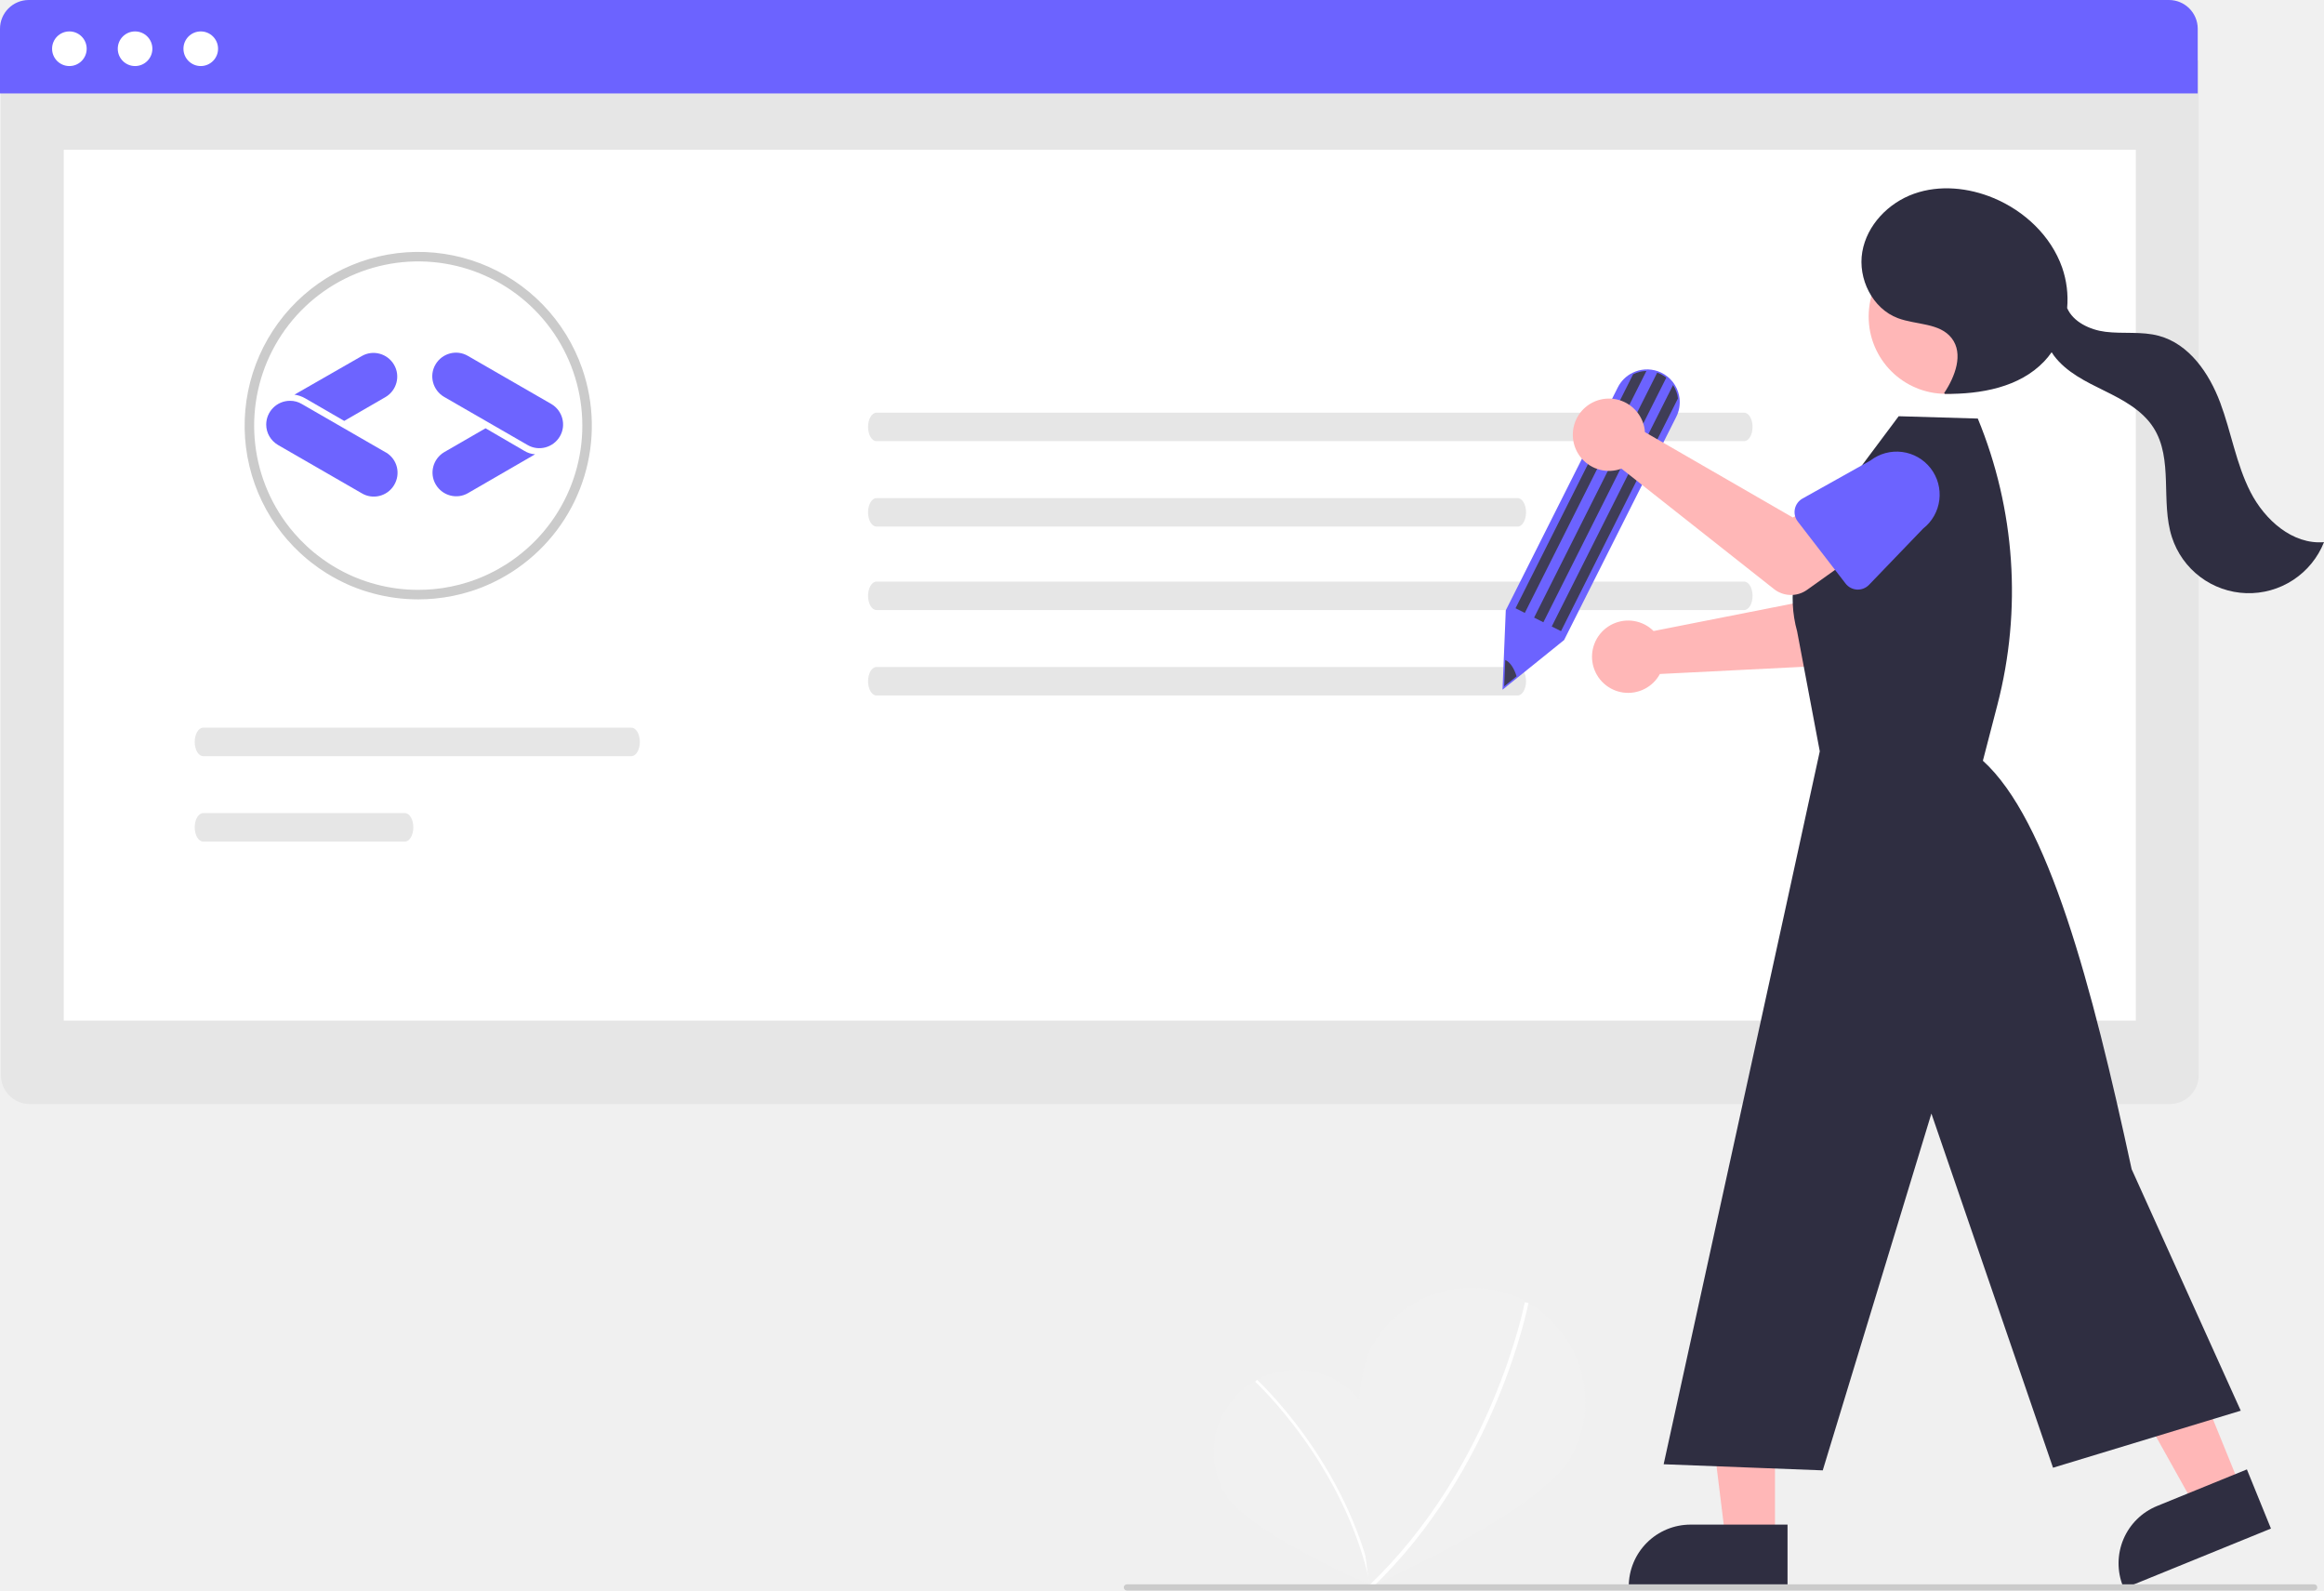
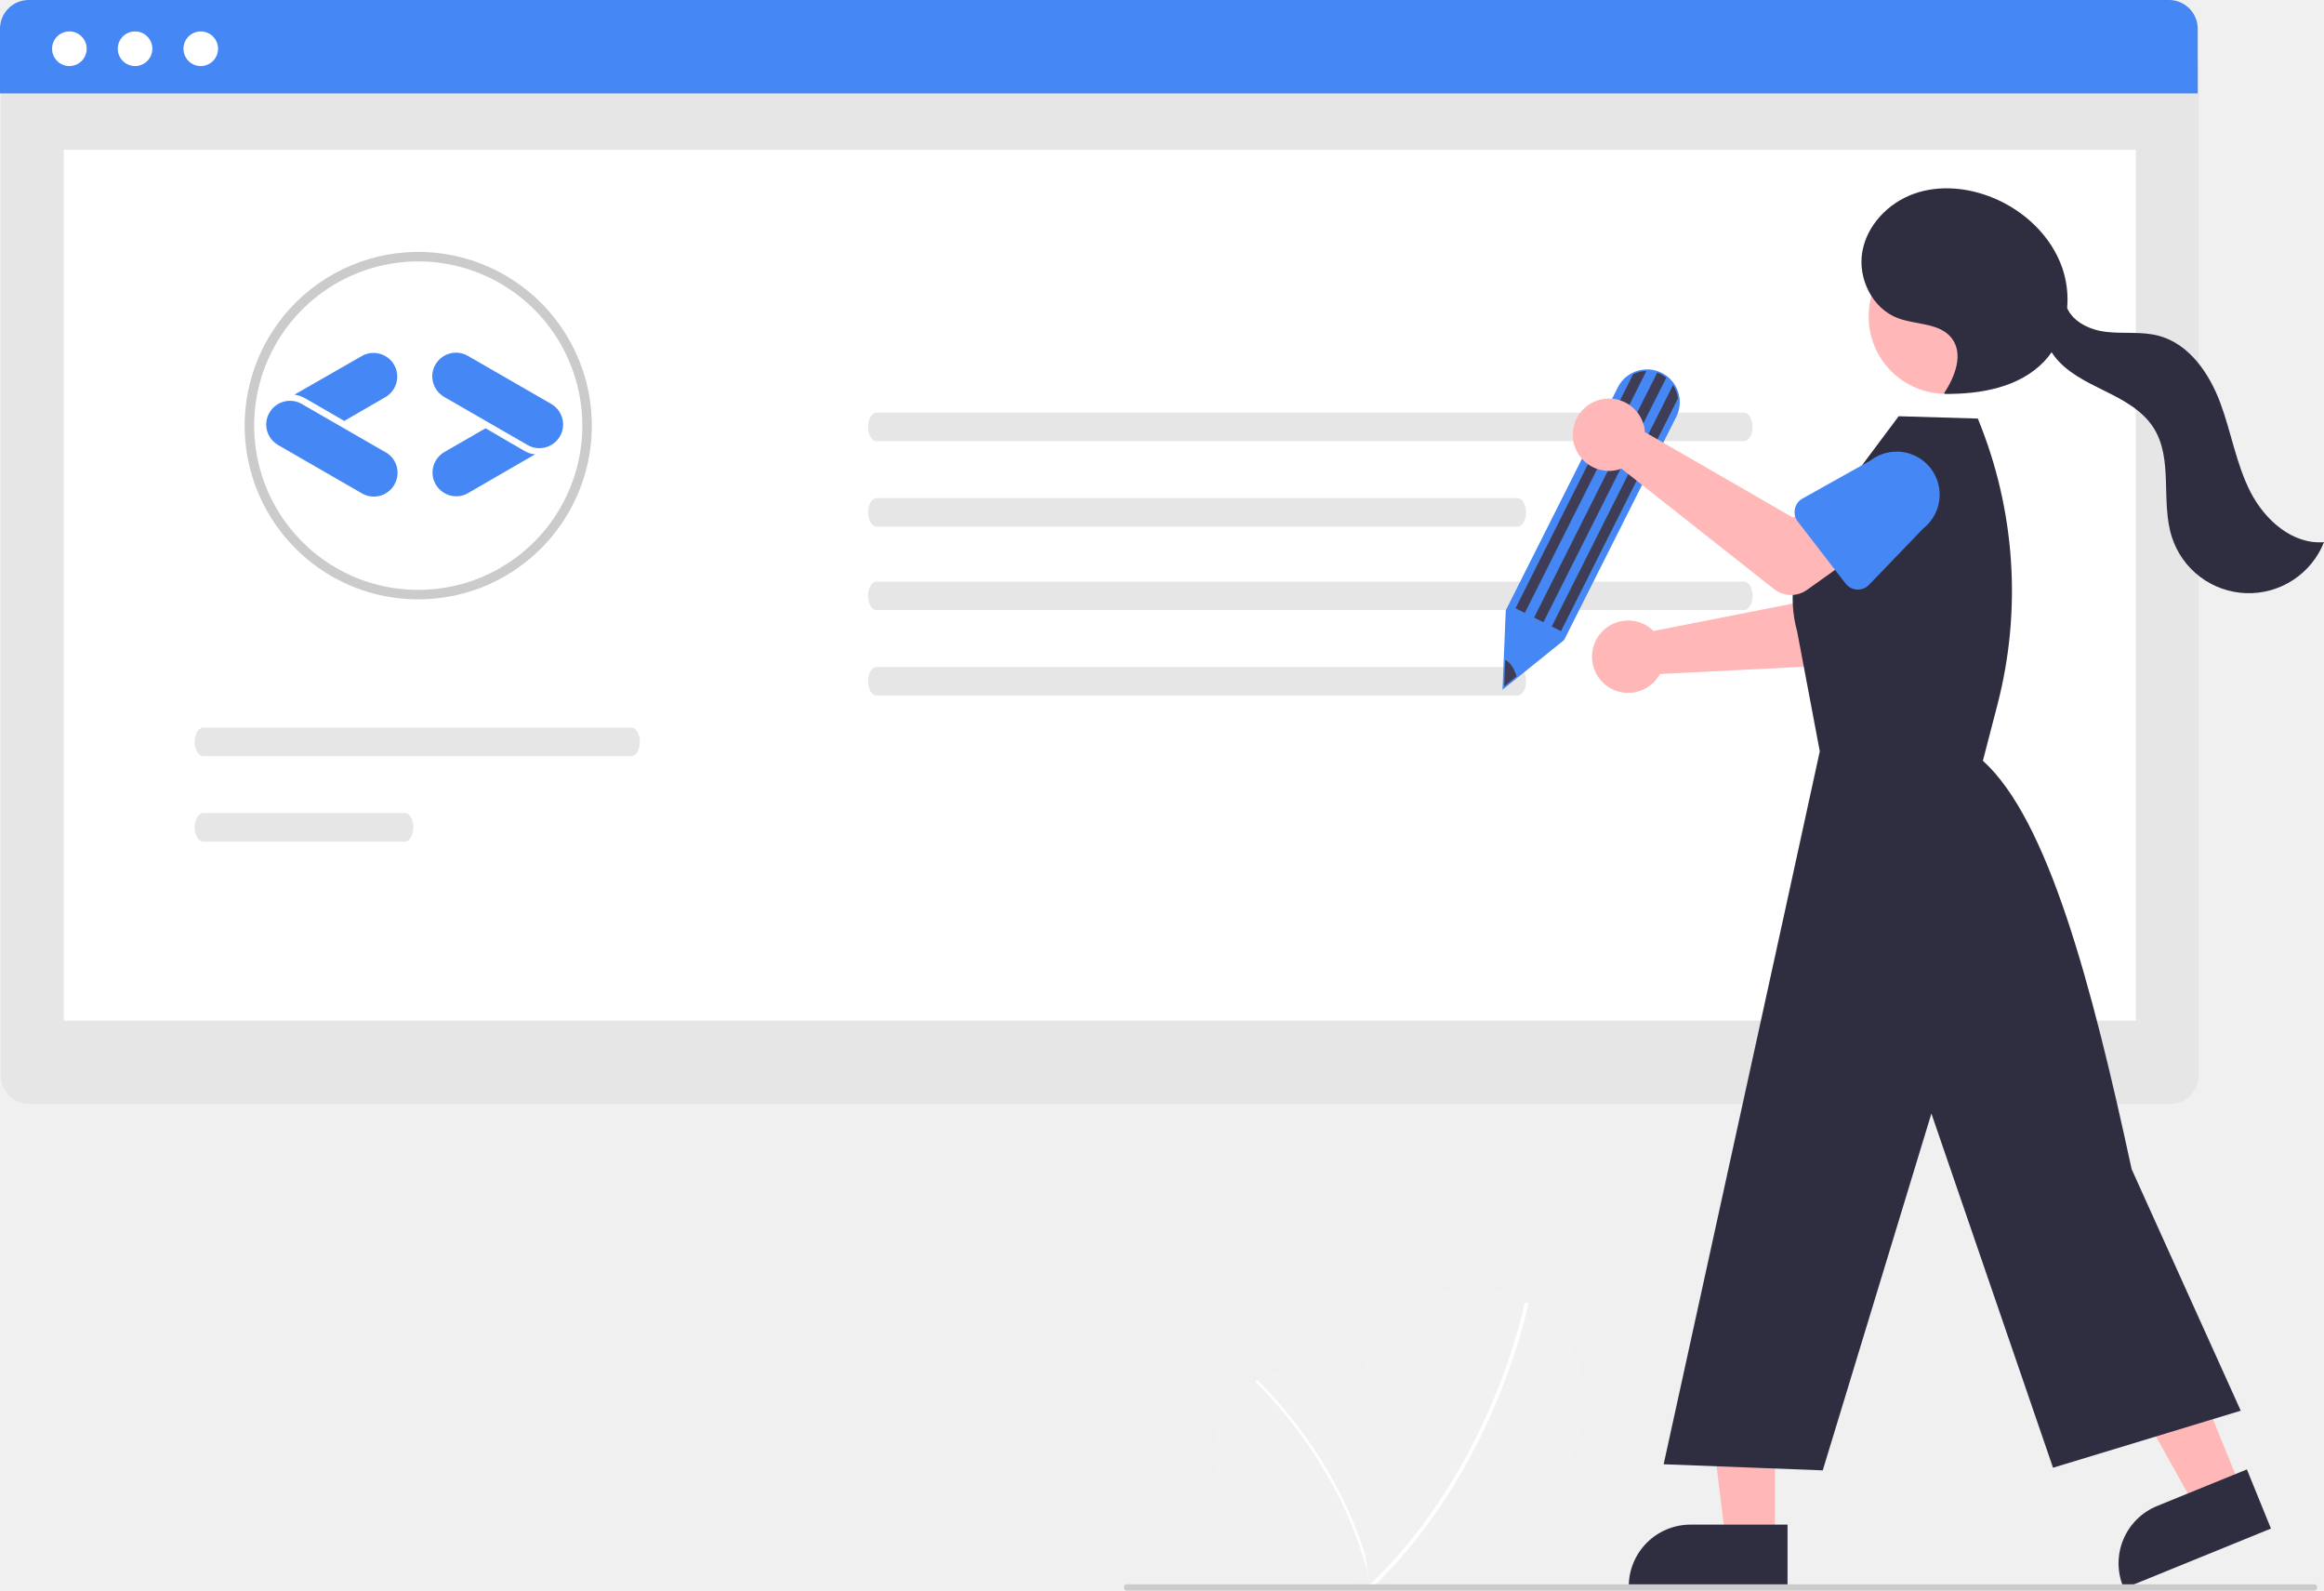
<svg xmlns="http://www.w3.org/2000/svg" width="323" height="221" viewBox="0 0 323 221" fill="none">
  <g clip-path="url(#clip0_631_12644)">
    <path d="M190.099 196.159C193.211 201.662 190.572 220.246 190.572 220.246C190.572 220.246 173.296 212.929 170.185 207.429C169.444 206.121 168.967 204.679 168.783 203.186C168.599 201.694 168.711 200.179 169.112 198.73C169.514 197.281 170.196 195.924 171.122 194.739C172.047 193.554 173.197 192.563 174.505 191.822C175.813 191.082 177.255 190.607 178.747 190.424C180.239 190.241 181.752 190.355 183.2 190.757C184.649 191.16 186.003 191.845 187.187 192.771C188.371 193.698 189.36 194.85 190.099 196.159V196.159Z" fill="#F1F1F1" />
    <path d="M190.823 220.222L190.456 220.3C186.921 203.496 174.576 192.101 174.452 191.987L174.704 191.71C174.829 191.824 187.262 203.296 190.823 220.222Z" fill="white" />
-     <path d="M218.369 202.425C214.147 210.087 190.344 220.468 190.344 220.468C190.344 220.468 186.42 194.787 190.64 187.127C191.644 185.305 192.996 183.699 194.621 182.401C196.245 181.102 198.109 180.136 200.106 179.558C202.104 178.981 204.195 178.802 206.261 179.033C208.328 179.264 210.328 179.899 212.149 180.904C213.97 181.908 215.575 183.262 216.873 184.887C218.171 186.512 219.136 188.377 219.714 190.376C220.291 192.374 220.47 194.467 220.239 196.534C220.008 198.601 219.373 200.603 218.369 202.425V202.425Z" fill="#F1F1F1" />
+     <path d="M218.369 202.425C214.147 210.087 190.344 220.468 190.344 220.468C190.344 220.468 186.42 194.787 190.64 187.127C191.644 185.305 192.996 183.699 194.621 182.401C196.245 181.102 198.109 180.136 200.106 179.558C202.104 178.981 204.195 178.802 206.261 179.033C208.328 179.264 210.328 179.899 212.149 180.904C213.97 181.908 215.575 183.262 216.873 184.887C218.171 186.512 219.136 188.377 219.714 190.376C220.291 192.374 220.47 194.467 220.239 196.534C220.008 198.601 219.373 200.603 218.369 202.425Z" fill="#F1F1F1" />
    <path d="M190.554 220.746L190.197 220.37C207.421 204.003 211.88 181.177 211.923 180.948L212.433 181.044C212.39 181.274 207.904 204.261 190.554 220.746Z" fill="white" />
    <path d="M305.582 8.379H0.13V149.398C0.13 151.607 1.921 153.398 4.13 153.398H301.582C303.791 153.398 305.582 151.607 305.582 149.398V8.379Z" fill="#E6E6E6" />
    <path d="M296.848 20.814H8.865V141.809H296.848V20.814Z" fill="white" />
-     <path d="M301.451 0H4C1.791 0 0 1.791 0 4V12.983H305.451V4C305.451 1.791 303.661 0 301.451 0Z" fill="#6C63FF" />
+     <path d="M301.451 0H4C1.791 0 0 1.791 0 4V12.983H305.451V4C305.451 1.791 303.661 0 301.451 0Z" fill="#4487F5" />
    <path d="M9.643 9.178C10.971 9.178 12.048 8.101 12.048 6.772C12.048 5.443 10.971 4.366 9.643 4.366C8.315 4.366 7.238 5.443 7.238 6.772C7.238 8.101 8.315 9.178 9.643 9.178Z" fill="white" />
    <path d="M18.772 9.178C20.101 9.178 21.177 8.101 21.177 6.772C21.177 5.443 20.101 4.366 18.772 4.366C17.444 4.366 16.367 5.443 16.367 6.772C16.367 8.101 17.444 9.178 18.772 9.178Z" fill="white" />
    <path d="M27.902 9.178C29.23 9.178 30.307 8.101 30.307 6.772C30.307 5.443 29.23 4.366 27.902 4.366C26.573 4.366 25.497 5.443 25.497 6.772C25.497 8.101 26.573 9.178 27.902 9.178Z" fill="white" />
    <path d="M121.815 57.34C121.168 57.342 120.644 58.229 120.645 59.322C120.646 60.411 121.169 61.294 121.815 61.296H242.409C243.056 61.294 243.58 60.406 243.579 59.314C243.577 58.225 243.054 57.342 242.409 57.34H121.815Z" fill="#E6E6E6" />
    <path d="M121.815 69.209C121.168 69.211 120.644 70.098 120.645 71.19C120.646 72.28 121.169 73.162 121.815 73.165H210.927C211.574 73.162 212.098 72.275 212.097 71.183C212.096 70.093 211.573 69.211 210.927 69.209H121.815Z" fill="#E6E6E6" />
    <path d="M121.815 80.809C121.168 80.811 120.644 81.698 120.645 82.791C120.646 83.88 121.169 84.763 121.815 84.765H242.409C243.056 84.763 243.58 83.875 243.579 82.783C243.577 81.693 243.054 80.811 242.409 80.809H121.815Z" fill="#E6E6E6" />
    <path d="M121.815 92.677C121.168 92.68 120.644 93.567 120.645 94.659C120.646 95.749 121.169 96.631 121.815 96.633H210.927C211.574 96.631 212.098 95.744 212.097 94.651C212.096 93.562 211.573 92.68 210.927 92.677H121.815Z" fill="#E6E6E6" />
    <path d="M28.233 101.107C27.585 101.109 27.062 101.996 27.063 103.088C27.064 104.178 27.587 105.06 28.233 105.062H87.759C88.407 105.06 88.93 104.173 88.929 103.081C88.928 101.991 88.405 101.109 87.759 101.107H28.233Z" fill="#E6E6E6" />
    <path d="M28.233 112.975C27.585 112.977 27.062 113.865 27.063 114.957C27.064 116.046 27.587 116.929 28.233 116.931H56.278C56.925 116.929 57.449 116.042 57.447 114.949C57.446 113.86 56.923 112.977 56.278 112.975H28.233Z" fill="#E6E6E6" />
-     <path d="M80.915 51.205C79.761 47.889 77.898 44.864 75.456 42.343C73.014 39.821 70.052 37.863 66.776 36.604C63.5 35.346 59.989 34.817 56.488 35.056C52.987 35.294 49.58 36.294 46.505 37.986C43.43 39.677 40.76 42.019 38.683 44.849C36.605 47.678 35.17 50.927 34.476 54.369C33.782 57.811 33.847 61.363 34.667 64.777C35.486 68.191 37.04 71.385 39.22 74.137C39.436 74.41 39.661 74.683 39.891 74.947C39.908 74.964 39.921 74.982 39.939 74.999C40.503 75.65 41.103 76.269 41.736 76.854C41.901 77.005 42.074 77.161 42.247 77.309C42.576 77.603 42.914 77.885 43.265 78.154C43.95 78.694 44.664 79.196 45.404 79.657L45.43 79.67C45.911 79.969 46.4 80.247 46.899 80.511L47.102 80.615C47.57 80.858 48.046 81.087 48.536 81.3C48.635 81.343 48.744 81.386 48.843 81.43C48.852 81.434 48.856 81.434 48.865 81.438C49.854 81.85 50.87 82.193 51.905 82.465C53.936 83.007 56.028 83.281 58.129 83.28C58.895 83.28 59.653 83.245 60.403 83.172C62.115 83.013 63.805 82.672 65.444 82.153C65.448 82.153 65.453 82.149 65.457 82.149C66.492 81.819 67.504 81.418 68.484 80.949C68.489 80.944 68.498 80.944 68.502 80.94C68.722 80.836 68.935 80.723 69.151 80.615L69.255 80.563C69.429 80.472 69.602 80.381 69.775 80.286C70.208 80.047 70.633 79.796 71.053 79.527C71.17 79.458 71.282 79.384 71.399 79.306C71.78 79.055 72.157 78.786 72.521 78.513C72.586 78.466 72.655 78.418 72.72 78.366C76.778 75.284 79.756 70.997 81.228 66.117C82.7 61.238 82.59 56.018 80.915 51.205V51.205Z" fill="white" />
-     <path d="M53.537 62.815L41.944 56.132C41.432 55.825 40.887 55.689 40.307 55.689C38.466 55.689 37 57.189 37 58.996C37 60.156 37.614 61.213 38.637 61.826L50.229 68.509C51.764 69.464 53.809 68.987 54.764 67.418C55.719 65.85 55.242 63.838 53.673 62.883C53.639 62.849 53.571 62.849 53.537 62.815Z" fill="#6D64FF" />
-     <path d="M76.621 56.131L65.028 49.448C63.459 48.528 61.448 49.073 60.527 50.642C59.606 52.21 60.152 54.222 61.72 55.142L73.313 61.825C74.882 62.746 76.893 62.2 77.814 60.632C78.734 59.063 78.189 57.052 76.621 56.131Z" fill="#6D64FF" />
-     <path d="M72.87 62.644L67.482 59.507L61.754 62.814C60.186 63.735 59.64 65.746 60.561 67.315C61.481 68.883 63.493 69.429 65.061 68.508L74.37 63.121C73.824 63.087 73.313 62.916 72.87 62.644Z" fill="#6D64FF" />
-     <path d="M42.421 55.347L47.842 58.484L53.57 55.176C55.139 54.256 55.684 52.244 54.764 50.676C53.843 49.107 51.831 48.562 50.263 49.482L40.92 54.836C41.432 54.904 41.943 55.074 42.421 55.347Z" fill="#6D64FF" />
-     <path d="M80.915 51.205C79.761 47.889 77.898 44.864 75.456 42.343C73.014 39.821 70.052 37.863 66.776 36.604C63.5 35.346 59.989 34.817 56.488 35.056C52.987 35.294 49.58 36.294 46.505 37.986C43.43 39.677 40.76 42.019 38.683 44.849C36.605 47.678 35.17 50.927 34.476 54.369C33.782 57.811 33.847 61.363 34.667 64.777C35.486 68.191 37.04 71.385 39.22 74.137C39.436 74.41 39.661 74.683 39.891 74.947C39.908 74.964 39.921 74.982 39.939 74.999C40.503 75.65 41.103 76.269 41.736 76.854C41.901 77.005 42.074 77.161 42.247 77.309C42.576 77.603 42.914 77.885 43.265 78.154C43.95 78.694 44.664 79.196 45.404 79.657L45.43 79.67C45.911 79.969 46.4 80.247 46.899 80.511L47.102 80.615C47.57 80.858 48.046 81.087 48.536 81.3C48.635 81.343 48.744 81.386 48.843 81.43C48.852 81.434 48.856 81.434 48.865 81.438C49.854 81.85 50.87 82.193 51.905 82.465C53.936 83.007 56.028 83.281 58.129 83.28C58.895 83.28 59.653 83.245 60.403 83.172C62.115 83.013 63.805 82.672 65.444 82.153C65.448 82.153 65.453 82.149 65.457 82.149C66.492 81.819 67.504 81.418 68.484 80.949C68.489 80.944 68.498 80.944 68.502 80.94C68.722 80.836 68.935 80.723 69.151 80.615L69.255 80.563C69.429 80.472 69.602 80.381 69.775 80.286C70.208 80.047 70.633 79.796 71.053 79.527C71.17 79.458 71.282 79.384 71.399 79.306C71.78 79.055 72.157 78.786 72.521 78.513C72.586 78.466 72.655 78.418 72.72 78.366C76.778 75.284 79.756 70.997 81.228 66.117C82.7 61.238 82.59 56.018 80.915 51.205V51.205ZM71.923 77.313C71.78 77.426 71.633 77.534 71.486 77.634C71.343 77.742 71.2 77.846 71.053 77.941C70.927 78.032 70.802 78.119 70.671 78.201C70.563 78.275 70.455 78.344 70.347 78.414C69.987 78.639 69.624 78.856 69.255 79.064C69.216 79.085 69.177 79.107 69.138 79.129C68.974 79.22 68.809 79.306 68.645 79.393C68.623 79.406 68.597 79.415 68.575 79.428L68.549 79.441C68.341 79.549 68.129 79.653 67.917 79.753C67.098 80.147 66.255 80.489 65.392 80.775C65.279 80.814 65.167 80.853 65.054 80.888C63.503 81.382 61.903 81.707 60.282 81.859C59.571 81.924 58.852 81.958 58.129 81.958C56.142 81.962 54.162 81.703 52.243 81.187C51.258 80.93 50.293 80.602 49.354 80.208C49.255 80.169 49.155 80.125 49.06 80.086C49.008 80.065 48.96 80.043 48.908 80.017C48.501 79.839 48.098 79.644 47.704 79.441L47.514 79.341C47.033 79.09 46.561 78.821 46.102 78.535C45.933 78.431 45.764 78.323 45.599 78.21C45.08 77.868 44.573 77.499 44.079 77.114C43.746 76.862 43.425 76.594 43.113 76.316C42.949 76.178 42.788 76.026 42.633 75.883C42.019 75.316 41.437 74.714 40.892 74.08C40.71 73.872 40.532 73.664 40.363 73.448C40.325 73.405 40.288 73.36 40.255 73.313C37.441 69.76 35.748 65.45 35.393 60.93C35.038 56.411 36.035 51.888 38.26 47.939C40.484 43.99 43.833 40.792 47.881 38.755C51.928 36.718 56.49 35.934 60.986 36.501C65.481 37.069 69.705 38.964 73.12 41.943C76.534 44.923 78.984 48.852 80.158 53.231C81.331 57.609 81.175 62.238 79.708 66.527C78.242 70.816 75.531 74.571 71.923 77.313H71.923Z" fill="#CBCBCB" />
-     <path d="M229.217 87.163C229.431 87.319 229.632 87.492 229.819 87.679L253.1 83.085L254.97 77.629L263.569 79.377L261.196 89.358C261.004 90.164 260.556 90.886 259.919 91.416C259.282 91.946 258.49 92.255 257.663 92.296L230.7 93.648C230.213 94.544 229.464 95.271 228.554 95.731C227.644 96.192 226.615 96.364 225.604 96.225C224.594 96.086 223.65 95.642 222.897 94.953C222.145 94.264 221.62 93.362 221.392 92.368C221.165 91.373 221.245 90.332 221.623 89.385C222.001 88.437 222.658 87.626 223.508 87.061C224.357 86.496 225.358 86.204 226.378 86.222C227.398 86.24 228.388 86.568 229.217 87.163V87.163Z" fill="#FFB7B7" />
-     <path d="M252.533 82.006C252.38 81.737 252.287 81.438 252.26 81.129C252.233 80.821 252.273 80.51 252.377 80.219L256.011 70.036C256.319 68.482 257.23 67.114 258.544 66.231C259.858 65.348 261.469 65.023 263.022 65.326C264.576 65.629 265.946 66.537 266.832 67.849C267.718 69.162 268.048 70.772 267.749 72.327L267.223 83.162C267.208 83.471 267.127 83.774 266.984 84.049C266.842 84.323 266.642 84.564 266.398 84.755C266.155 84.946 265.873 85.081 265.572 85.153C265.271 85.225 264.958 85.231 264.654 85.171L253.987 83.056C253.683 82.996 253.396 82.871 253.145 82.69C252.894 82.508 252.685 82.275 252.533 82.006V82.006Z" fill="#6C63FF" />
+     <path d="M80.915 51.205C79.761 47.889 77.898 44.864 75.456 42.343C73.014 39.821 70.052 37.863 66.776 36.604C63.5 35.346 59.989 34.817 56.488 35.056C52.987 35.294 49.58 36.294 46.505 37.986C43.43 39.677 40.76 42.019 38.683 44.849C36.605 47.678 35.17 50.927 34.476 54.369C33.782 57.811 33.847 61.363 34.667 64.777C35.486 68.191 37.04 71.385 39.22 74.137C39.436 74.41 39.661 74.683 39.891 74.947C39.908 74.964 39.921 74.982 39.939 74.999C40.503 75.65 41.103 76.269 41.736 76.854C41.901 77.005 42.074 77.161 42.247 77.309C42.576 77.603 42.914 77.885 43.265 78.154C43.95 78.694 44.664 79.196 45.404 79.657L45.43 79.67C45.911 79.969 46.4 80.247 46.899 80.511L47.102 80.615C47.57 80.858 48.046 81.087 48.536 81.3C48.635 81.343 48.744 81.386 48.843 81.43C48.852 81.434 48.856 81.434 48.865 81.438C49.854 81.85 50.87 82.193 51.905 82.465C53.936 83.007 56.028 83.281 58.129 83.28C58.895 83.28 59.653 83.245 60.403 83.172C62.115 83.013 63.805 82.672 65.444 82.153C65.448 82.153 65.453 82.149 65.457 82.149C66.492 81.819 67.504 81.418 68.484 80.949C68.489 80.944 68.498 80.944 68.502 80.94C68.722 80.836 68.935 80.723 69.151 80.615L69.255 80.563C69.429 80.472 69.602 80.381 69.775 80.286C70.208 80.047 70.633 79.796 71.053 79.527C71.17 79.458 71.282 79.384 71.399 79.306C71.78 79.055 72.157 78.786 72.521 78.513C72.586 78.466 72.655 78.418 72.72 78.366C76.778 75.284 79.756 70.997 81.228 66.117C82.7 61.238 82.59 56.018 80.915 51.205Z" fill="white" />
+     <path d="M53.537 62.815L41.944 56.132C41.432 55.825 40.887 55.689 40.307 55.689C38.466 55.689 37 57.189 37 58.996C37 60.156 37.614 61.213 38.637 61.826L50.229 68.509C51.764 69.464 53.809 68.987 54.764 67.418C55.719 65.85 55.242 63.838 53.673 62.883C53.639 62.849 53.571 62.849 53.537 62.815Z" fill="#4487F5" />
+     <path d="M76.621 56.131L65.028 49.448C63.459 48.528 61.448 49.073 60.527 50.642C59.606 52.21 60.152 54.222 61.72 55.142L73.313 61.825C74.882 62.746 76.893 62.2 77.814 60.632C78.734 59.063 78.189 57.052 76.621 56.131Z" fill="#4487F5" />
+     <path d="M72.87 62.644L67.482 59.507L61.754 62.814C60.186 63.735 59.64 65.746 60.561 67.315C61.481 68.883 63.493 69.429 65.061 68.508L74.37 63.121C73.824 63.087 73.313 62.916 72.87 62.644Z" fill="#4487F5" />
+     <path d="M42.421 55.347L47.842 58.484L53.57 55.176C55.139 54.256 55.684 52.244 54.764 50.676C53.843 49.107 51.831 48.562 50.263 49.482L40.92 54.836C41.432 54.904 41.943 55.074 42.421 55.347Z" fill="#4487F5" />
+     <path d="M80.915 51.205C79.761 47.889 77.898 44.864 75.456 42.343C73.014 39.821 70.052 37.863 66.776 36.604C63.5 35.346 59.989 34.817 56.488 35.056C52.987 35.294 49.58 36.294 46.505 37.986C43.43 39.677 40.76 42.019 38.683 44.849C36.605 47.678 35.17 50.927 34.476 54.369C33.782 57.811 33.847 61.363 34.667 64.777C35.486 68.191 37.04 71.385 39.22 74.137C39.436 74.41 39.661 74.683 39.891 74.947C39.908 74.964 39.921 74.982 39.939 74.999C40.503 75.65 41.103 76.269 41.736 76.854C41.901 77.005 42.074 77.161 42.247 77.309C42.576 77.603 42.914 77.885 43.265 78.154C43.95 78.694 44.664 79.196 45.404 79.657L45.43 79.67C45.911 79.969 46.4 80.247 46.899 80.511L47.102 80.615C47.57 80.858 48.046 81.087 48.536 81.3C48.635 81.343 48.744 81.386 48.843 81.43C48.852 81.434 48.856 81.434 48.865 81.438C49.854 81.85 50.87 82.193 51.905 82.465C53.936 83.007 56.028 83.281 58.129 83.28C58.895 83.28 59.653 83.245 60.403 83.172C62.115 83.013 63.805 82.672 65.444 82.153C65.448 82.153 65.453 82.149 65.457 82.149C66.492 81.819 67.504 81.418 68.484 80.949C68.489 80.944 68.498 80.944 68.502 80.94C68.722 80.836 68.935 80.723 69.151 80.615L69.255 80.563C69.429 80.472 69.602 80.381 69.775 80.286C70.208 80.047 70.633 79.796 71.053 79.527C71.17 79.458 71.282 79.384 71.399 79.306C71.78 79.055 72.157 78.786 72.521 78.513C72.586 78.466 72.655 78.418 72.72 78.366C76.778 75.284 79.756 70.997 81.228 66.117C82.7 61.238 82.59 56.018 80.915 51.205ZM71.923 77.313C71.78 77.426 71.633 77.534 71.486 77.634C71.343 77.742 71.2 77.846 71.053 77.941C70.927 78.032 70.802 78.119 70.671 78.201C70.563 78.275 70.455 78.344 70.347 78.414C69.987 78.639 69.624 78.856 69.255 79.064C69.216 79.085 69.177 79.107 69.138 79.129C68.974 79.22 68.809 79.306 68.645 79.393C68.623 79.406 68.597 79.415 68.575 79.428L68.549 79.441C68.341 79.549 68.129 79.653 67.917 79.753C67.098 80.147 66.255 80.489 65.392 80.775C65.279 80.814 65.167 80.853 65.054 80.888C63.503 81.382 61.903 81.707 60.282 81.859C59.571 81.924 58.852 81.958 58.129 81.958C56.142 81.962 54.162 81.703 52.243 81.187C51.258 80.93 50.293 80.602 49.354 80.208C49.255 80.169 49.155 80.125 49.06 80.086C49.008 80.065 48.96 80.043 48.908 80.017C48.501 79.839 48.098 79.644 47.704 79.441L47.514 79.341C47.033 79.09 46.561 78.821 46.102 78.535C45.933 78.431 45.764 78.323 45.599 78.21C45.08 77.868 44.573 77.499 44.079 77.114C43.746 76.862 43.425 76.594 43.113 76.316C42.949 76.178 42.788 76.026 42.633 75.883C42.019 75.316 41.437 74.714 40.892 74.08C40.71 73.872 40.532 73.664 40.363 73.448C40.325 73.405 40.288 73.36 40.255 73.313C37.441 69.76 35.748 65.45 35.393 60.93C35.038 56.411 36.035 51.888 38.26 47.939C40.484 43.99 43.833 40.792 47.881 38.755C51.928 36.718 56.49 35.934 60.986 36.501C65.481 37.069 69.705 38.964 73.12 41.943C76.534 44.923 78.984 48.852 80.158 53.231C81.331 57.609 81.175 62.238 79.708 66.527C78.242 70.816 75.531 74.571 71.923 77.313H71.923Z" fill="#CBCBCB" />
+     <path d="M229.217 87.163C229.431 87.319 229.632 87.492 229.819 87.679L253.1 83.085L254.97 77.629L263.569 79.377L261.196 89.358C261.004 90.164 260.556 90.886 259.919 91.416C259.282 91.946 258.49 92.255 257.663 92.296L230.7 93.648C230.213 94.544 229.464 95.271 228.554 95.731C227.644 96.192 226.615 96.364 225.604 96.225C224.594 96.086 223.65 95.642 222.897 94.953C222.145 94.264 221.62 93.362 221.392 92.368C221.165 91.373 221.245 90.332 221.623 89.385C222.001 88.437 222.658 87.626 223.508 87.061C224.357 86.496 225.358 86.204 226.378 86.222C227.398 86.24 228.388 86.568 229.217 87.163Z" fill="#FFB7B7" />
+     <path d="M252.533 82.006C252.38 81.737 252.287 81.438 252.26 81.129C252.233 80.821 252.273 80.51 252.377 80.219L256.011 70.036C256.319 68.482 257.23 67.114 258.544 66.231C259.858 65.348 261.469 65.023 263.022 65.326C264.576 65.629 265.946 66.537 266.832 67.849C267.718 69.162 268.048 70.772 267.749 72.327L267.223 83.162C267.208 83.471 267.127 83.774 266.984 84.049C266.842 84.323 266.642 84.564 266.398 84.755C266.155 84.946 265.873 85.081 265.572 85.153C265.271 85.225 264.958 85.231 264.654 85.171L253.987 83.056C253.683 82.996 253.396 82.871 253.145 82.69C252.894 82.508 252.685 82.275 252.533 82.006Z" fill="#4487F5" />
    <path d="M246.694 214.074L239.849 214.073L236.593 187.659L246.695 187.659L246.694 214.074Z" fill="#FFB7B7" />
    <path d="M248.44 220.712L226.371 220.711V220.432C226.371 218.152 227.276 215.966 228.887 214.354C230.498 212.743 232.682 211.837 234.961 211.837H234.961L248.44 211.838L248.44 220.712Z" fill="#2F2E41" />
    <path d="M311.509 206.896L305.17 209.479L292.199 186.243L301.555 182.432L311.509 206.896Z" fill="#FFB7B7" />
    <path d="M315.627 212.386L295.186 220.712L295.081 220.453C294.222 218.342 294.237 215.976 295.121 213.875C296.006 211.775 297.688 210.112 299.798 209.252L299.798 209.252L312.283 204.167L315.627 212.386Z" fill="#2F2E41" />
    <path d="M252.921 104.391L249.772 87.719C249.088 85.265 248.966 82.687 249.417 80.179C249.867 77.67 250.878 75.296 252.374 73.234L263.887 57.833L274.884 58.156C280.083 70.764 281.041 84.722 277.611 97.922L275.59 105.702C284.655 113.882 290.732 136.819 296.264 162.45L311.43 196.008L285.339 203.933L268.434 154.719L253.333 204.3L231.222 203.45L248.04 126.758L252.921 104.391Z" fill="#2F2E41" />
    <path d="M270.442 54.72C276.367 54.72 281.169 49.915 281.169 43.987C281.169 38.059 276.367 33.254 270.442 33.254C264.518 33.254 259.715 38.059 259.715 43.987C259.715 49.915 264.518 54.72 270.442 54.72Z" fill="#FFB7B7" />
    <path d="M312.784 68.365C310.791 64.47 310.111 60.047 308.577 55.949C307.043 51.852 304.257 47.786 300.031 46.657C297.635 46.016 295.088 46.407 292.626 46.102C290.462 45.834 288.131 44.728 287.302 42.804C287.469 40.898 287.231 38.977 286.604 37.169C285.059 32.779 281.377 29.313 277.084 27.522C273.597 26.066 269.581 25.655 266.019 26.919C262.458 28.183 259.469 31.272 258.829 34.998C258.188 38.724 260.241 42.884 263.781 44.207C266.322 45.158 269.594 44.841 271.254 46.989C272.935 49.164 271.73 52.335 270.203 54.621L270.307 54.727C275.294 54.786 280.684 53.822 284.119 50.204C284.492 49.809 284.835 49.387 285.145 48.941C285.25 49.11 285.36 49.275 285.479 49.432C287.208 51.73 289.916 53.033 292.496 54.303C295.075 55.573 297.751 56.999 299.3 59.422C302.1 63.801 300.262 69.698 301.863 74.644C302.576 76.845 303.95 78.773 305.799 80.164C307.647 81.555 309.879 82.342 312.191 82.417C314.502 82.492 316.781 81.852 318.715 80.583C320.65 79.315 322.146 77.48 323 75.329C318.642 75.694 314.777 72.26 312.784 68.365Z" fill="#2F2E41" />
-     <path d="M208.826 95.83L209.28 84.801L224.848 53.831C225.287 52.95 226.003 52.238 226.886 51.804C227.426 51.535 228.015 51.375 228.618 51.336C229.22 51.297 229.825 51.378 230.396 51.575C231.057 51.803 231.657 52.181 232.148 52.679C232.639 53.177 233.009 53.782 233.228 54.447C233.322 54.734 233.388 55.029 233.425 55.329C233.536 56.218 233.379 57.12 232.974 57.92L217.384 88.932L208.826 95.83Z" fill="#6C63FF" />
-     <path d="M228.825 51.544L211.925 85.162L210.637 84.513L226.982 51.999C227.554 51.712 228.184 51.556 228.825 51.544V51.544Z" fill="#3F3D56" />
-     <path d="M233.21 55.356L216.955 87.693L215.667 87.045L232.531 53.496C232.739 53.813 232.904 54.155 233.022 54.515C233.112 54.789 233.175 55.071 233.21 55.356V55.356Z" fill="#3F3D56" />
+     <path d="M208.826 95.83L209.28 84.801L224.848 53.831C225.287 52.95 226.003 52.238 226.886 51.804C227.426 51.535 228.015 51.375 228.618 51.336C229.22 51.297 229.825 51.378 230.396 51.575C231.057 51.803 231.657 52.181 232.148 52.679C232.639 53.177 233.009 53.782 233.228 54.447C233.322 54.734 233.388 55.029 233.425 55.329C233.536 56.218 233.379 57.12 232.974 57.92L217.384 88.932L208.826 95.83Z" fill="#4487F5" />
+     <path d="M228.825 51.544L211.925 85.162L210.637 84.513L226.982 51.999C227.554 51.712 228.184 51.556 228.825 51.544Z" fill="#3F3D56" />
+     <path d="M233.21 55.356L216.955 87.693L215.667 87.045L232.531 53.496C232.739 53.813 232.904 54.155 233.022 54.515C233.112 54.789 233.175 55.071 233.21 55.356Z" fill="#3F3D56" />
    <path d="M231.592 52.471L214.506 86.46L213.217 85.812L230.325 51.78C230.507 51.842 230.685 51.917 230.857 52.004C231.117 52.135 231.363 52.291 231.592 52.471Z" fill="#3F3D56" />
    <path d="M210.781 93.977L209.062 95.362L209.206 91.709C209.796 91.914 210.435 92.803 210.781 93.977Z" fill="#3F3D56" />
-     <path d="M228.508 59.257C228.567 59.515 228.605 59.778 228.622 60.042L249.177 71.906L254.173 69.028L259.499 76.005L251.149 81.959C250.475 82.44 249.662 82.689 248.834 82.669C248.006 82.649 247.207 82.361 246.557 81.847L225.361 65.117C224.405 65.472 223.363 65.526 222.375 65.273C221.387 65.021 220.499 64.473 219.829 63.704C219.16 62.934 218.74 61.978 218.626 60.964C218.513 59.95 218.711 58.925 219.193 58.026C219.676 57.127 220.421 56.397 221.328 55.931C222.236 55.466 223.264 55.289 224.275 55.422C225.287 55.556 226.233 55.994 226.989 56.679C227.745 57.364 228.275 58.263 228.508 59.257V59.257Z" fill="#FFB7B7" />
-     <path d="M249.459 70.72C249.521 70.417 249.648 70.131 249.83 69.881C250.013 69.631 250.247 69.423 250.517 69.272L259.95 63.995C261.203 63.027 262.789 62.596 264.359 62.796C265.929 62.996 267.356 63.811 268.327 65.063C269.298 66.314 269.733 67.899 269.537 69.471C269.342 71.043 268.531 72.473 267.283 73.447L259.763 81.261C259.548 81.484 259.288 81.658 259 81.771C258.712 81.885 258.403 81.934 258.094 81.918C257.785 81.901 257.484 81.817 257.21 81.673C256.936 81.529 256.696 81.328 256.507 81.082L249.864 72.468C249.675 72.223 249.541 71.94 249.471 71.638C249.401 71.337 249.397 71.024 249.459 70.72V70.72Z" fill="#6C63FF" />
+     <path d="M228.508 59.257C228.567 59.515 228.605 59.778 228.622 60.042L249.177 71.906L254.173 69.028L259.499 76.005L251.149 81.959C250.475 82.44 249.662 82.689 248.834 82.669C248.006 82.649 247.207 82.361 246.557 81.847L225.361 65.117C224.405 65.472 223.363 65.526 222.375 65.273C221.387 65.021 220.499 64.473 219.829 63.704C219.16 62.934 218.74 61.978 218.626 60.964C218.513 59.95 218.711 58.925 219.193 58.026C219.676 57.127 220.421 56.397 221.328 55.931C222.236 55.466 223.264 55.289 224.275 55.422C225.287 55.556 226.233 55.994 226.989 56.679C227.745 57.364 228.275 58.263 228.508 59.257Z" fill="#FFB7B7" />
+     <path d="M249.459 70.72C249.521 70.417 249.648 70.131 249.83 69.881C250.013 69.631 250.247 69.423 250.517 69.272L259.95 63.995C261.203 63.027 262.789 62.596 264.359 62.796C265.929 62.996 267.356 63.811 268.327 65.063C269.298 66.314 269.733 67.899 269.537 69.471C269.342 71.043 268.531 72.473 267.283 73.447L259.763 81.261C259.548 81.484 259.288 81.658 259 81.771C258.712 81.885 258.403 81.934 258.094 81.918C257.785 81.901 257.484 81.817 257.21 81.673C256.936 81.529 256.696 81.328 256.507 81.082L249.864 72.468C249.675 72.223 249.541 71.94 249.471 71.638C249.401 71.337 249.397 71.024 249.459 70.72Z" fill="#4487F5" />
    <path d="M321.633 221H156.622C156.507 221 156.397 220.954 156.315 220.873C156.234 220.792 156.188 220.682 156.188 220.567C156.188 220.452 156.234 220.342 156.315 220.26C156.397 220.179 156.507 220.133 156.622 220.133H321.633C321.748 220.133 321.858 220.179 321.94 220.26C322.021 220.342 322.067 220.452 322.067 220.567C322.067 220.682 322.021 220.792 321.94 220.873C321.858 220.954 321.748 221 321.633 221Z" fill="#CBCBCB" />
  </g>
  <defs>
    <clipPath id="clip0_631_12644">
      <rect width="323" height="221" fill="white" />
    </clipPath>
  </defs>
</svg>
